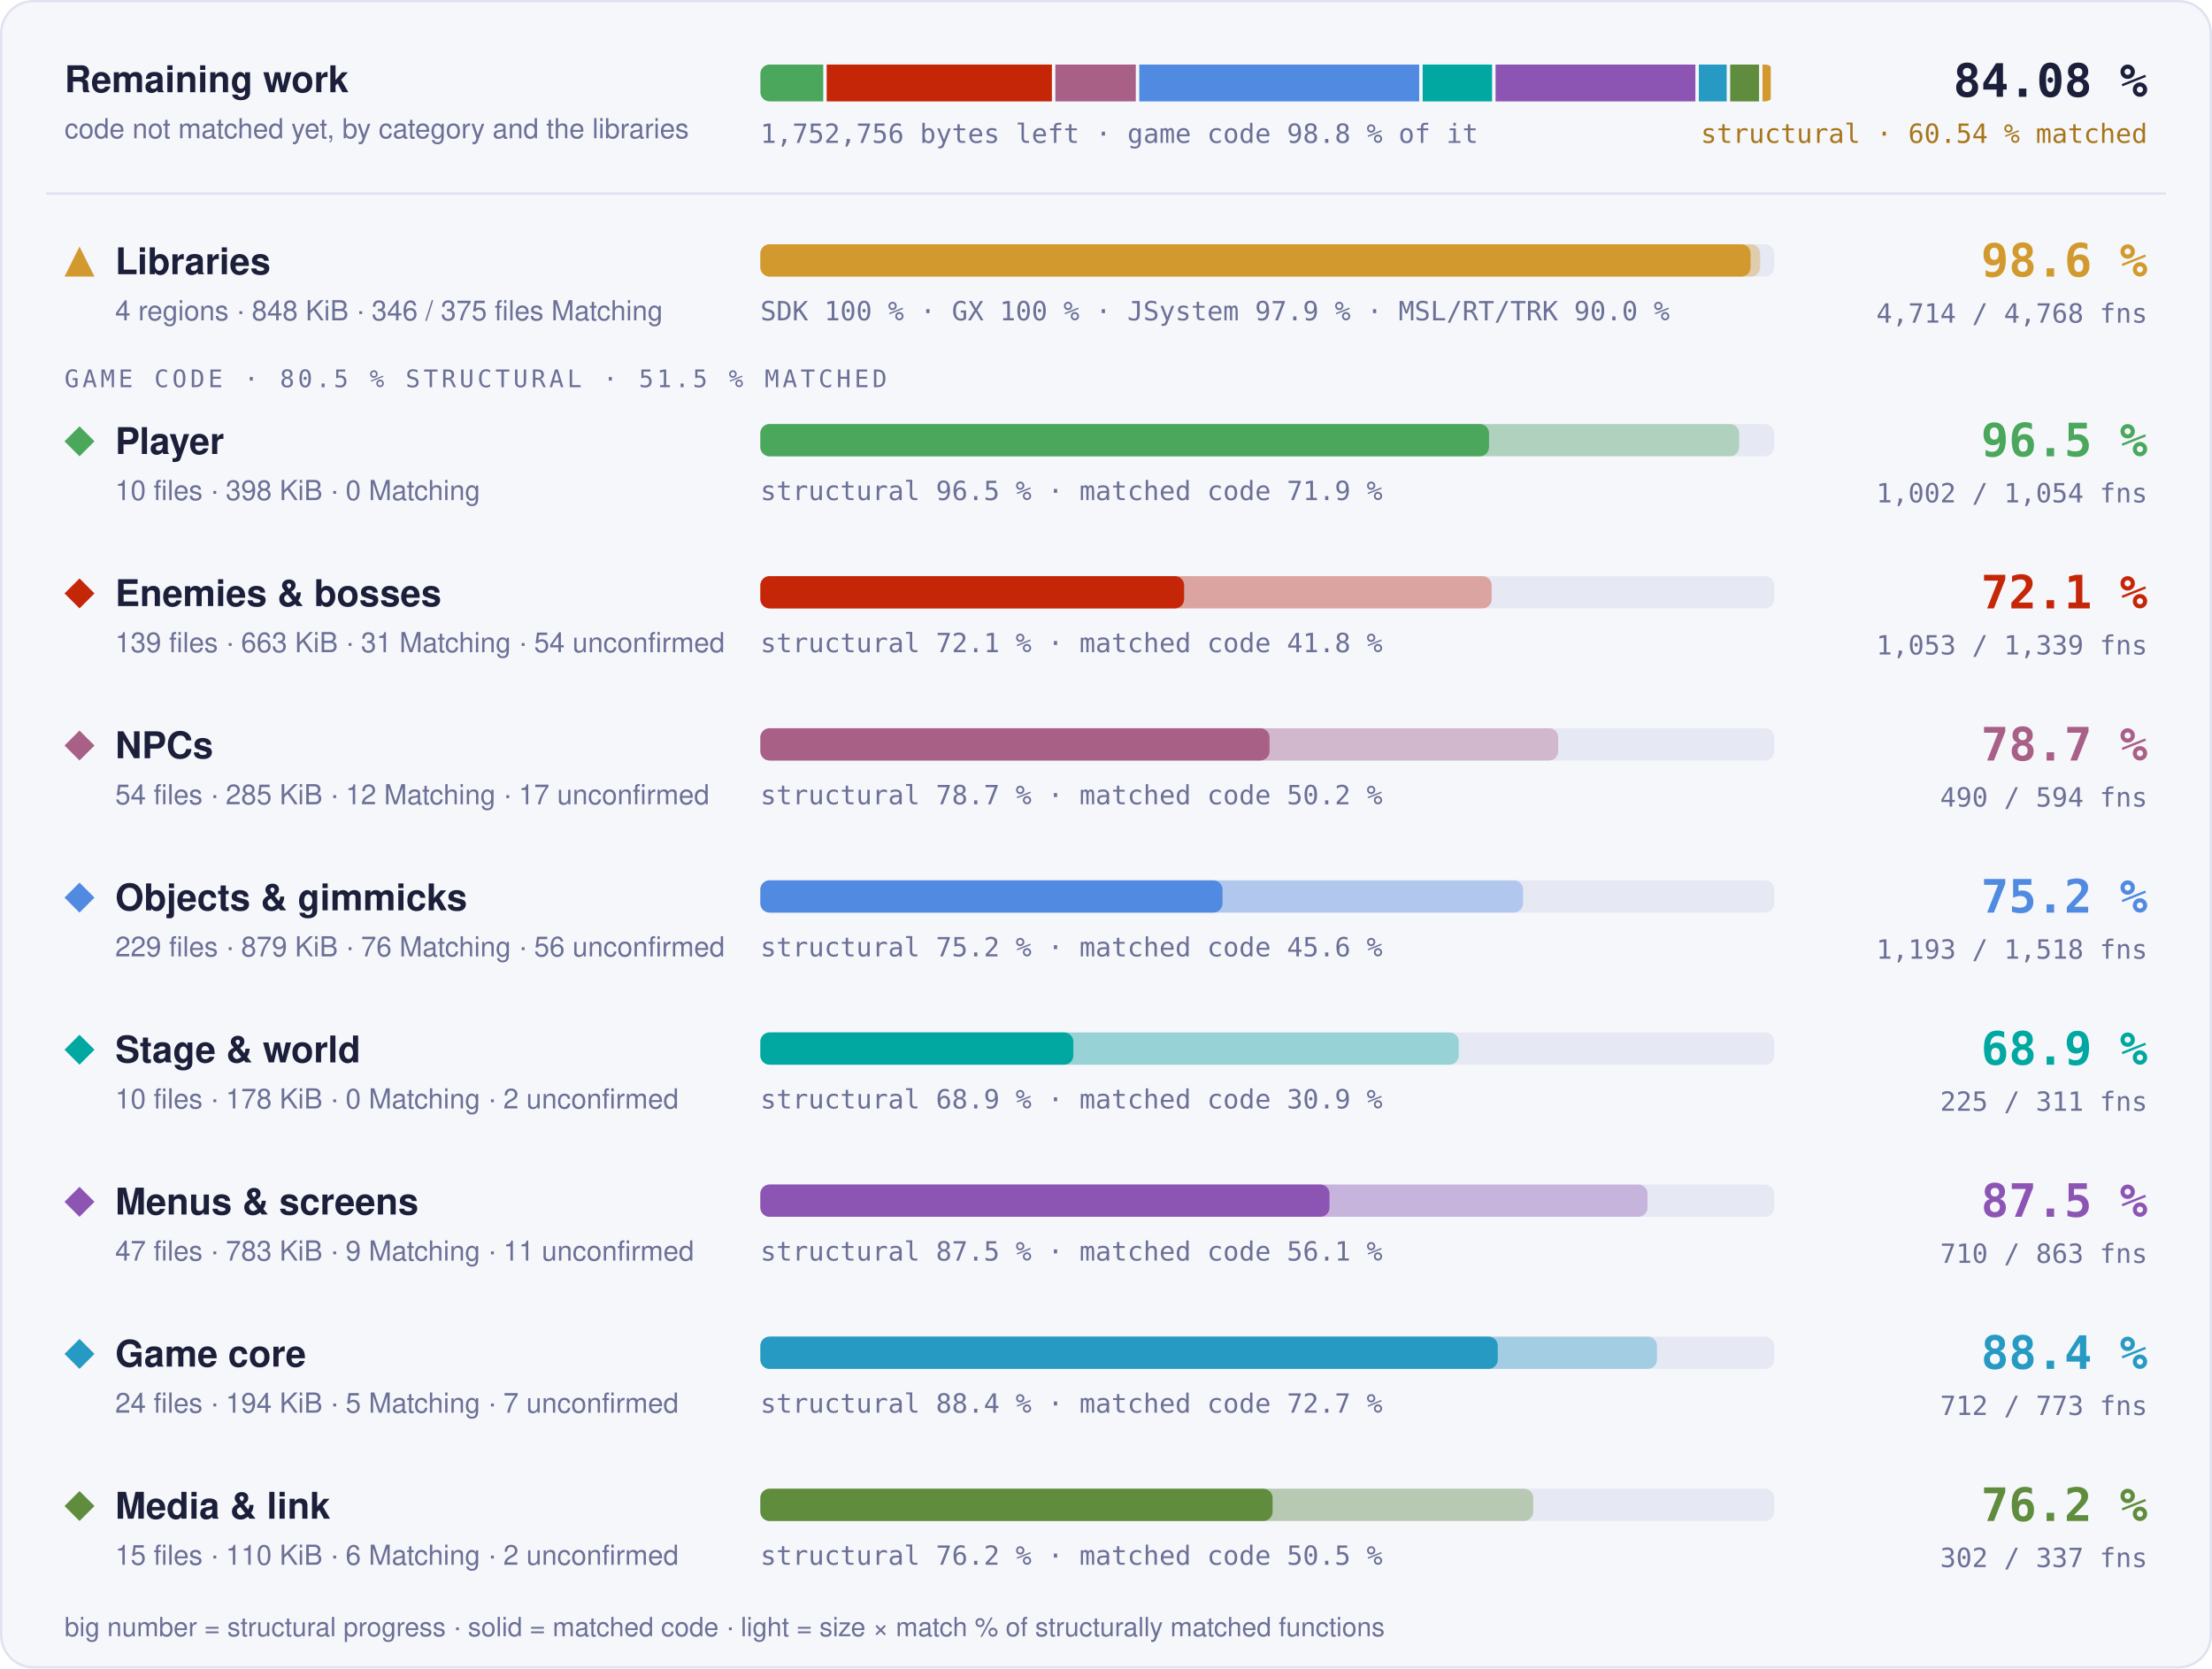
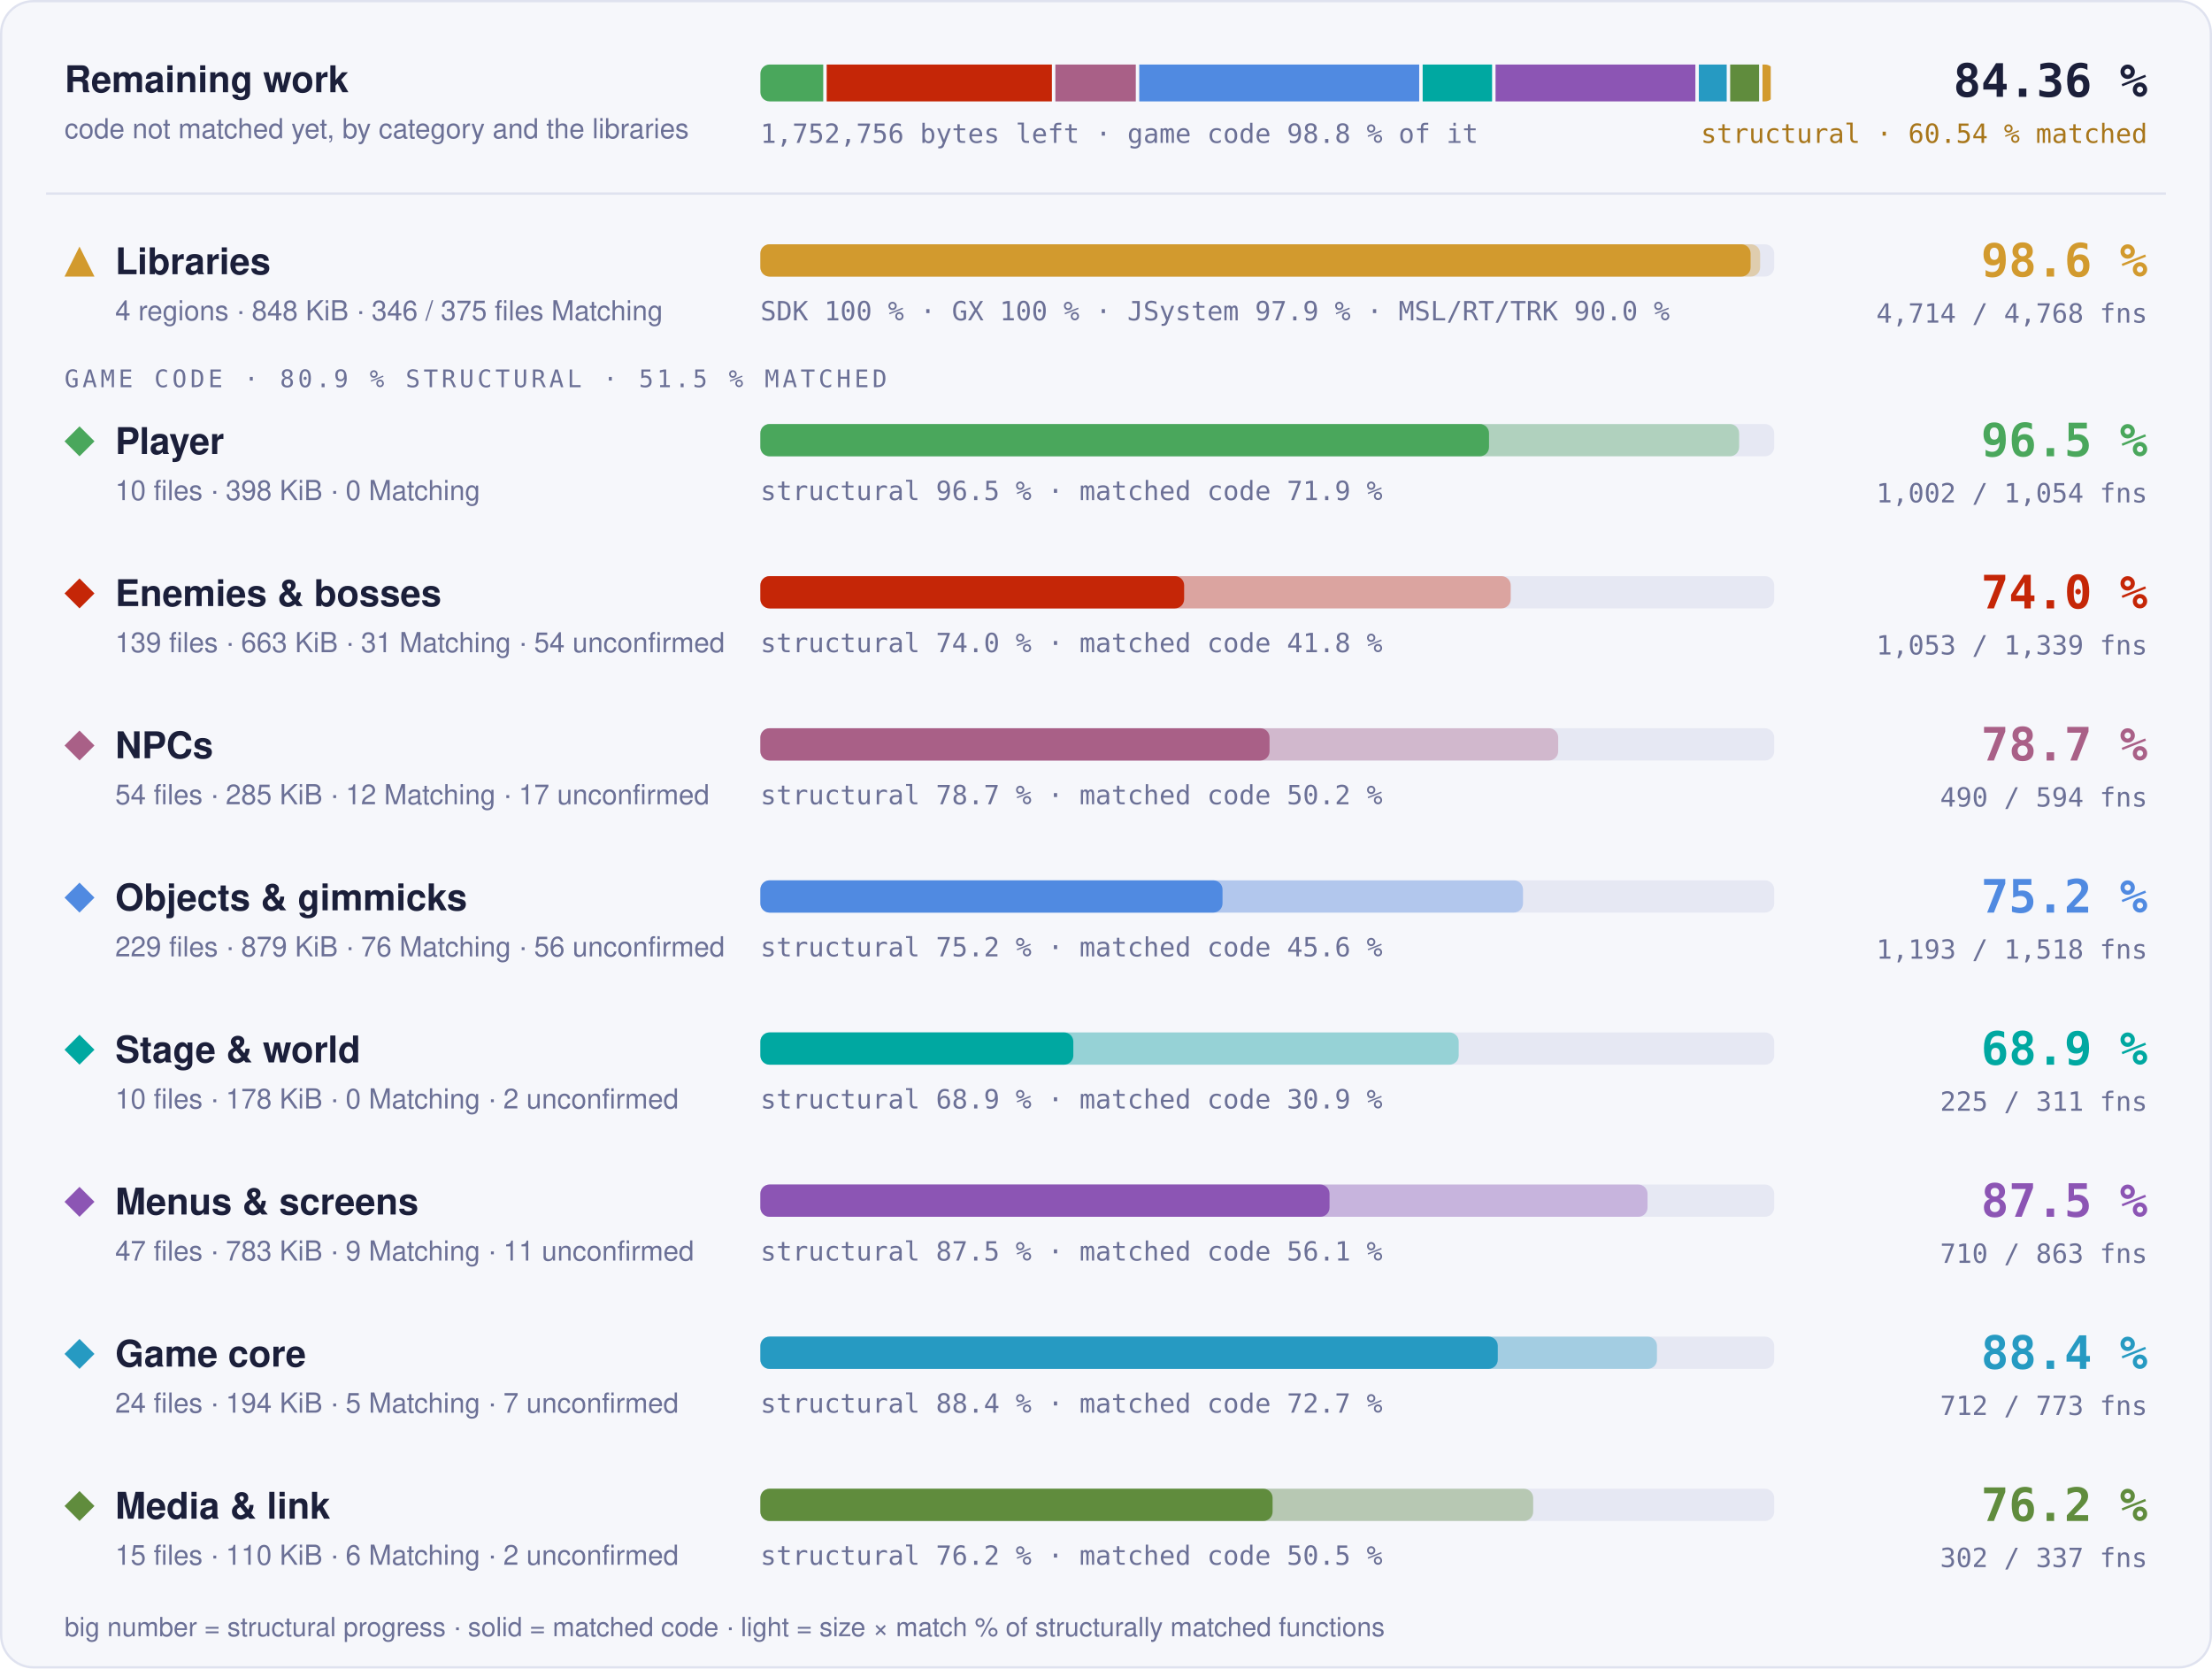
- <svg xmlns="http://www.w3.org/2000/svg" width="960" height="724" viewBox="0 0 960 724" role="img" aria-label="Progress overview: Libraries 98.6 % structural, 97.7 % matched code, 4714 of 4768 functions; Player 96.5 % structural, 71.9 % matched code, 1002 of 1054 functions; Enemies &amp; bosses 72.1 % structural, 41.8 % matched code, 1053 of 1339 functions; NPCs 78.7 % structural, 50.2 % matched code, 490 of 594 functions; Objects &amp; gimmicks 75.2 % structural, 45.6 % matched code, 1193 of 1518 functions; Stage &amp; world 68.9 % structural, 30.9 % matched code, 225 of 311 functions; Menus &amp; screens 87.5 % structural, 56.1 % matched code, 710 of 863 functions; Game core 88.4 % structural, 72.7 % matched code, 712 of 773 functions; Media &amp; link 76.2 % structural, 50.5 % matched code, 302 of 337 functions">
+ <svg xmlns="http://www.w3.org/2000/svg" width="960" height="724" viewBox="0 0 960 724" role="img" aria-label="Progress overview: Libraries 98.6 % structural, 97.7 % matched code, 4714 of 4768 functions; Player 96.5 % structural, 71.9 % matched code, 1002 of 1054 functions; Enemies &amp; bosses 74.0 % structural, 41.8 % matched code, 1053 of 1339 functions; NPCs 78.7 % structural, 50.2 % matched code, 490 of 594 functions; Objects &amp; gimmicks 75.2 % structural, 45.6 % matched code, 1193 of 1518 functions; Stage &amp; world 68.9 % structural, 30.9 % matched code, 225 of 311 functions; Menus &amp; screens 87.5 % structural, 56.1 % matched code, 710 of 863 functions; Game core 88.4 % structural, 72.7 % matched code, 712 of 773 functions; Media &amp; link 76.2 % structural, 50.5 % matched code, 302 of 337 functions">
  <style>text { font-family: -apple-system, BlinkMacSystemFont, 'Segoe UI', Helvetica, Arial, sans-serif; } .mono { font-family: ui-monospace, SFMono-Regular, 'SF Mono', Menlo, Consolas, monospace; } .grow { transform-box: fill-box; transform-origin: 0 50%; animation: grow 1.4s cubic-bezier(.2,.8,.2,1) both; } @keyframes grow { from { transform: scaleX(0); } } @media (prefers-reduced-motion: reduce) { * { animation: none !important; } }</style>
  <rect x="0.5" y="0.5" width="959" height="723" rx="14" fill="#f6f7fb" stroke="#dfe2ef" />
  <text x="28" y="40" font-size="16" font-weight="700" fill="#1b1f3a">Remaining work</text>
  <text x="28" y="60" font-size="12" fill="#6b7096">code not matched yet, by category and the libraries</text>
  <clipPath id="rw">
    <rect x="330" y="28" width="440" height="16" rx="4" />
  </clipPath>
  <g clip-path="url(#rw)">
    <rect class="grow" x="330.00" y="28" width="27.28" height="16" fill="#4aa75c" />
    <rect class="grow" x="358.78" y="28" width="97.74" height="16" fill="#c52607" />
    <rect class="grow" x="458.02" y="28" width="34.91" height="16" fill="#a96087" />
    <rect class="grow" x="494.43" y="28" width="121.50" height="16" fill="#508ae1" />
    <rect class="grow" x="617.43" y="28" width="30.13" height="16" fill="#00a8a1" />
    <rect class="grow" x="649.06" y="28" width="86.73" height="16" fill="#8c55b4" />
    <rect class="grow" x="737.29" y="28" width="12.09" height="16" fill="#269ac2" />
    <rect class="grow" x="750.89" y="28" width="12.54" height="16" fill="#608c3d" />
    <rect class="grow" x="764.92" y="28" width="3.58" height="16" fill="#d29a2e" />
  </g>
  <text x="330" y="62" class="mono" font-size="11.5" fill="#6b7096">1,752,756 bytes left · game code 98.8 % of it</text>
-   <text x="932" y="42" text-anchor="end" class="mono" font-size="20" font-weight="700" fill="#1b1f3a">84.08 %</text>
+   <text x="932" y="42" text-anchor="end" class="mono" font-size="20" font-weight="700" fill="#1b1f3a">84.36 %</text>
  <text x="932" y="62" text-anchor="end" class="mono" font-size="11.5" fill="#a8761a">structural · 60.54 % matched</text>
  <line x1="20" x2="940" y1="84" y2="84" stroke="#dfe2ef" />
  <g fill="#d29a2e">
    <path d="M34.5 107L41 120L28 120Z" />
  </g>
  <text x="50" y="119" font-size="16" font-weight="700" fill="#1b1f3a">Libraries</text>
  <text x="50" y="139" font-size="12" fill="#6b7096">4 regions · 848 KiB · 346 / 375 files Matching</text>
  <rect x="330" y="106" width="440" height="14" rx="4" fill="#e6e8f3" />
  <rect class="grow" style="animation-delay:0.0s" x="330" y="106" width="433.89" height="14" rx="4" fill="#d29a2e" fill-opacity="0.35" />
  <rect class="grow" style="animation-delay:0.0s" x="330" y="106" width="429.75" height="14" rx="4" fill="#d29a2e" />
  <text x="330" y="139" class="mono" font-size="11.5" fill="#6b7096">SDK 100 % · GX 100 % · JSystem 97.9 % · MSL/RT/TRK 90.0 %</text>
  <text x="932" y="120" text-anchor="end" class="mono" font-size="20" font-weight="700" fill="#d29a2e">98.6 %</text>
  <text x="932" y="140" text-anchor="end" class="mono" font-size="11.5" fill="#6b7096">4,714 / 4,768 fns</text>
-   <text x="28" y="168" class="mono" font-size="10.5" letter-spacing="0.14em" fill="#6b7096">GAME CODE · 80.5 % STRUCTURAL · 51.5 % MATCHED</text>
+   <text x="28" y="168" class="mono" font-size="10.5" letter-spacing="0.14em" fill="#6b7096">GAME CODE · 80.9 % STRUCTURAL · 51.5 % MATCHED</text>
  <g fill="#4aa75c">
    <path d="M34.5 185L41 191.5L34.5 198L28 191.5Z" />
  </g>
  <text x="50" y="197" font-size="16" font-weight="700" fill="#1b1f3a">Player</text>
  <text x="50" y="217" font-size="12" fill="#6b7096">10 files · 398 KiB · 0 Matching</text>
  <rect x="330" y="184" width="440" height="14" rx="4" fill="#e6e8f3" />
  <rect class="grow" style="animation-delay:0.1s" x="330" y="184" width="424.77" height="14" rx="4" fill="#4aa75c" fill-opacity="0.35" />
  <rect class="grow" style="animation-delay:0.1s" x="330" y="184" width="316.23" height="14" rx="4" fill="#4aa75c" />
  <text x="330" y="217" class="mono" font-size="11.5" fill="#6b7096">structural 96.5 % · matched code 71.9 %</text>
  <text x="932" y="198" text-anchor="end" class="mono" font-size="20" font-weight="700" fill="#4aa75c">96.5 %</text>
  <text x="932" y="218" text-anchor="end" class="mono" font-size="11.5" fill="#6b7096">1,002 / 1,054 fns</text>
  <g fill="#c52607">
    <path d="M34.5 251L41 257.5L34.5 264L28 257.5Z" />
  </g>
  <text x="50" y="263" font-size="16" font-weight="700" fill="#1b1f3a">Enemies &amp; bosses</text>
  <text x="50" y="283" font-size="12" fill="#6b7096">139 files · 663 KiB · 31 Matching · 54 unconfirmed</text>
  <rect x="330" y="250" width="440" height="14" rx="4" fill="#e6e8f3" />
-   <rect class="grow" style="animation-delay:0.2s" x="330" y="250" width="317.37" height="14" rx="4" fill="#c52607" fill-opacity="0.35" />
+   <rect class="grow" style="animation-delay:0.2s" x="330" y="250" width="325.64" height="14" rx="4" fill="#c52607" fill-opacity="0.35" />
  <rect class="grow" style="animation-delay:0.2s" x="330" y="250" width="183.91" height="14" rx="4" fill="#c52607" />
-   <text x="330" y="283" class="mono" font-size="11.5" fill="#6b7096">structural 72.1 % · matched code 41.8 %</text>
-   <text x="932" y="264" text-anchor="end" class="mono" font-size="20" font-weight="700" fill="#c52607">72.1 %</text>
+   <text x="330" y="283" class="mono" font-size="11.5" fill="#6b7096">structural 74.0 % · matched code 41.8 %</text>
+   <text x="932" y="264" text-anchor="end" class="mono" font-size="20" font-weight="700" fill="#c52607">74.0 %</text>
  <text x="932" y="284" text-anchor="end" class="mono" font-size="11.5" fill="#6b7096">1,053 / 1,339 fns</text>
  <g fill="#a96087">
    <path d="M34.5 317L41 323.5L34.5 330L28 323.5Z" />
  </g>
  <text x="50" y="329" font-size="16" font-weight="700" fill="#1b1f3a">NPCs</text>
  <text x="50" y="349" font-size="12" fill="#6b7096">54 files · 285 KiB · 12 Matching · 17 unconfirmed</text>
  <rect x="330" y="316" width="440" height="14" rx="4" fill="#e6e8f3" />
  <rect class="grow" style="animation-delay:0.3s" x="330" y="316" width="346.24" height="14" rx="4" fill="#a96087" fill-opacity="0.35" />
  <rect class="grow" style="animation-delay:0.3s" x="330" y="316" width="220.98" height="14" rx="4" fill="#a96087" />
  <text x="330" y="349" class="mono" font-size="11.5" fill="#6b7096">structural 78.7 % · matched code 50.2 %</text>
  <text x="932" y="330" text-anchor="end" class="mono" font-size="20" font-weight="700" fill="#a96087">78.7 %</text>
  <text x="932" y="350" text-anchor="end" class="mono" font-size="11.5" fill="#6b7096">490 / 594 fns</text>
  <g fill="#508ae1">
    <path d="M34.5 383L41 389.5L34.5 396L28 389.5Z" />
  </g>
  <text x="50" y="395" font-size="16" font-weight="700" fill="#1b1f3a">Objects &amp; gimmicks</text>
  <text x="50" y="415" font-size="12" fill="#6b7096">229 files · 879 KiB · 76 Matching · 56 unconfirmed</text>
  <rect x="330" y="382" width="440" height="14" rx="4" fill="#e6e8f3" />
  <rect class="grow" style="animation-delay:0.4s" x="330" y="382" width="330.98" height="14" rx="4" fill="#508ae1" fill-opacity="0.35" />
  <rect class="grow" style="animation-delay:0.4s" x="330" y="382" width="200.57" height="14" rx="4" fill="#508ae1" />
  <text x="330" y="415" class="mono" font-size="11.5" fill="#6b7096">structural 75.2 % · matched code 45.6 %</text>
  <text x="932" y="396" text-anchor="end" class="mono" font-size="20" font-weight="700" fill="#508ae1">75.2 %</text>
  <text x="932" y="416" text-anchor="end" class="mono" font-size="11.5" fill="#6b7096">1,193 / 1,518 fns</text>
  <g fill="#00a8a1">
    <path d="M34.5 449L41 455.5L34.5 462L28 455.5Z" />
  </g>
  <text x="50" y="461" font-size="16" font-weight="700" fill="#1b1f3a">Stage &amp; world</text>
  <text x="50" y="481" font-size="12" fill="#6b7096">10 files · 178 KiB · 0 Matching · 2 unconfirmed</text>
  <rect x="330" y="448" width="440" height="14" rx="4" fill="#e6e8f3" />
  <rect class="grow" style="animation-delay:0.5s" x="330" y="448" width="303.07" height="14" rx="4" fill="#00a8a1" fill-opacity="0.35" />
  <rect class="grow" style="animation-delay:0.5s" x="330" y="448" width="135.82" height="14" rx="4" fill="#00a8a1" />
  <text x="330" y="481" class="mono" font-size="11.5" fill="#6b7096">structural 68.9 % · matched code 30.9 %</text>
  <text x="932" y="462" text-anchor="end" class="mono" font-size="20" font-weight="700" fill="#00a8a1">68.9 %</text>
  <text x="932" y="482" text-anchor="end" class="mono" font-size="11.5" fill="#6b7096">225 / 311 fns</text>
  <g fill="#8c55b4">
    <path d="M34.5 515L41 521.5L34.5 528L28 521.5Z" />
  </g>
  <text x="50" y="527" font-size="16" font-weight="700" fill="#1b1f3a">Menus &amp; screens</text>
  <text x="50" y="547" font-size="12" fill="#6b7096">47 files · 783 KiB · 9 Matching · 11 unconfirmed</text>
  <rect x="330" y="514" width="440" height="14" rx="4" fill="#e6e8f3" />
  <rect class="grow" style="animation-delay:0.6s" x="330" y="514" width="385.02" height="14" rx="4" fill="#8c55b4" fill-opacity="0.35" />
  <rect class="grow" style="animation-delay:0.6s" x="330" y="514" width="247.01" height="14" rx="4" fill="#8c55b4" />
  <text x="330" y="547" class="mono" font-size="11.5" fill="#6b7096">structural 87.5 % · matched code 56.1 %</text>
  <text x="932" y="528" text-anchor="end" class="mono" font-size="20" font-weight="700" fill="#8c55b4">87.5 %</text>
  <text x="932" y="548" text-anchor="end" class="mono" font-size="11.5" fill="#6b7096">710 / 863 fns</text>
  <g fill="#269ac2">
    <path d="M34.5 581L41 587.5L34.5 594L28 587.5Z" />
  </g>
  <text x="50" y="593" font-size="16" font-weight="700" fill="#1b1f3a">Game core</text>
  <text x="50" y="613" font-size="12" fill="#6b7096">24 files · 194 KiB · 5 Matching · 7 unconfirmed</text>
  <rect x="330" y="580" width="440" height="14" rx="4" fill="#e6e8f3" />
  <rect class="grow" style="animation-delay:0.7s" x="330" y="580" width="389.11" height="14" rx="4" fill="#269ac2" fill-opacity="0.35" />
  <rect class="grow" style="animation-delay:0.7s" x="330" y="580" width="320.03" height="14" rx="4" fill="#269ac2" />
  <text x="330" y="613" class="mono" font-size="11.5" fill="#6b7096">structural 88.4 % · matched code 72.7 %</text>
  <text x="932" y="594" text-anchor="end" class="mono" font-size="20" font-weight="700" fill="#269ac2">88.4 %</text>
  <text x="932" y="614" text-anchor="end" class="mono" font-size="11.5" fill="#6b7096">712 / 773 fns</text>
  <g fill="#608c3d">
    <path d="M34.5 647L41 653.5L34.5 660L28 653.5Z" />
  </g>
  <text x="50" y="659" font-size="16" font-weight="700" fill="#1b1f3a">Media &amp; link</text>
  <text x="50" y="679" font-size="12" fill="#6b7096">15 files · 110 KiB · 6 Matching · 2 unconfirmed</text>
  <rect x="330" y="646" width="440" height="14" rx="4" fill="#e6e8f3" />
  <rect class="grow" style="animation-delay:0.8s" x="330" y="646" width="335.39" height="14" rx="4" fill="#608c3d" fill-opacity="0.35" />
  <rect class="grow" style="animation-delay:0.8s" x="330" y="646" width="222.30" height="14" rx="4" fill="#608c3d" />
  <text x="330" y="679" class="mono" font-size="11.5" fill="#6b7096">structural 76.2 % · matched code 50.5 %</text>
  <text x="932" y="660" text-anchor="end" class="mono" font-size="20" font-weight="700" fill="#608c3d">76.2 %</text>
  <text x="932" y="680" text-anchor="end" class="mono" font-size="11.5" fill="#6b7096">302 / 337 fns</text>
  <text x="28" y="710" font-size="11.5" fill="#6b7096">big number = structural progress · solid = matched code · light = size × match % of structurally matched functions</text>
</svg>
